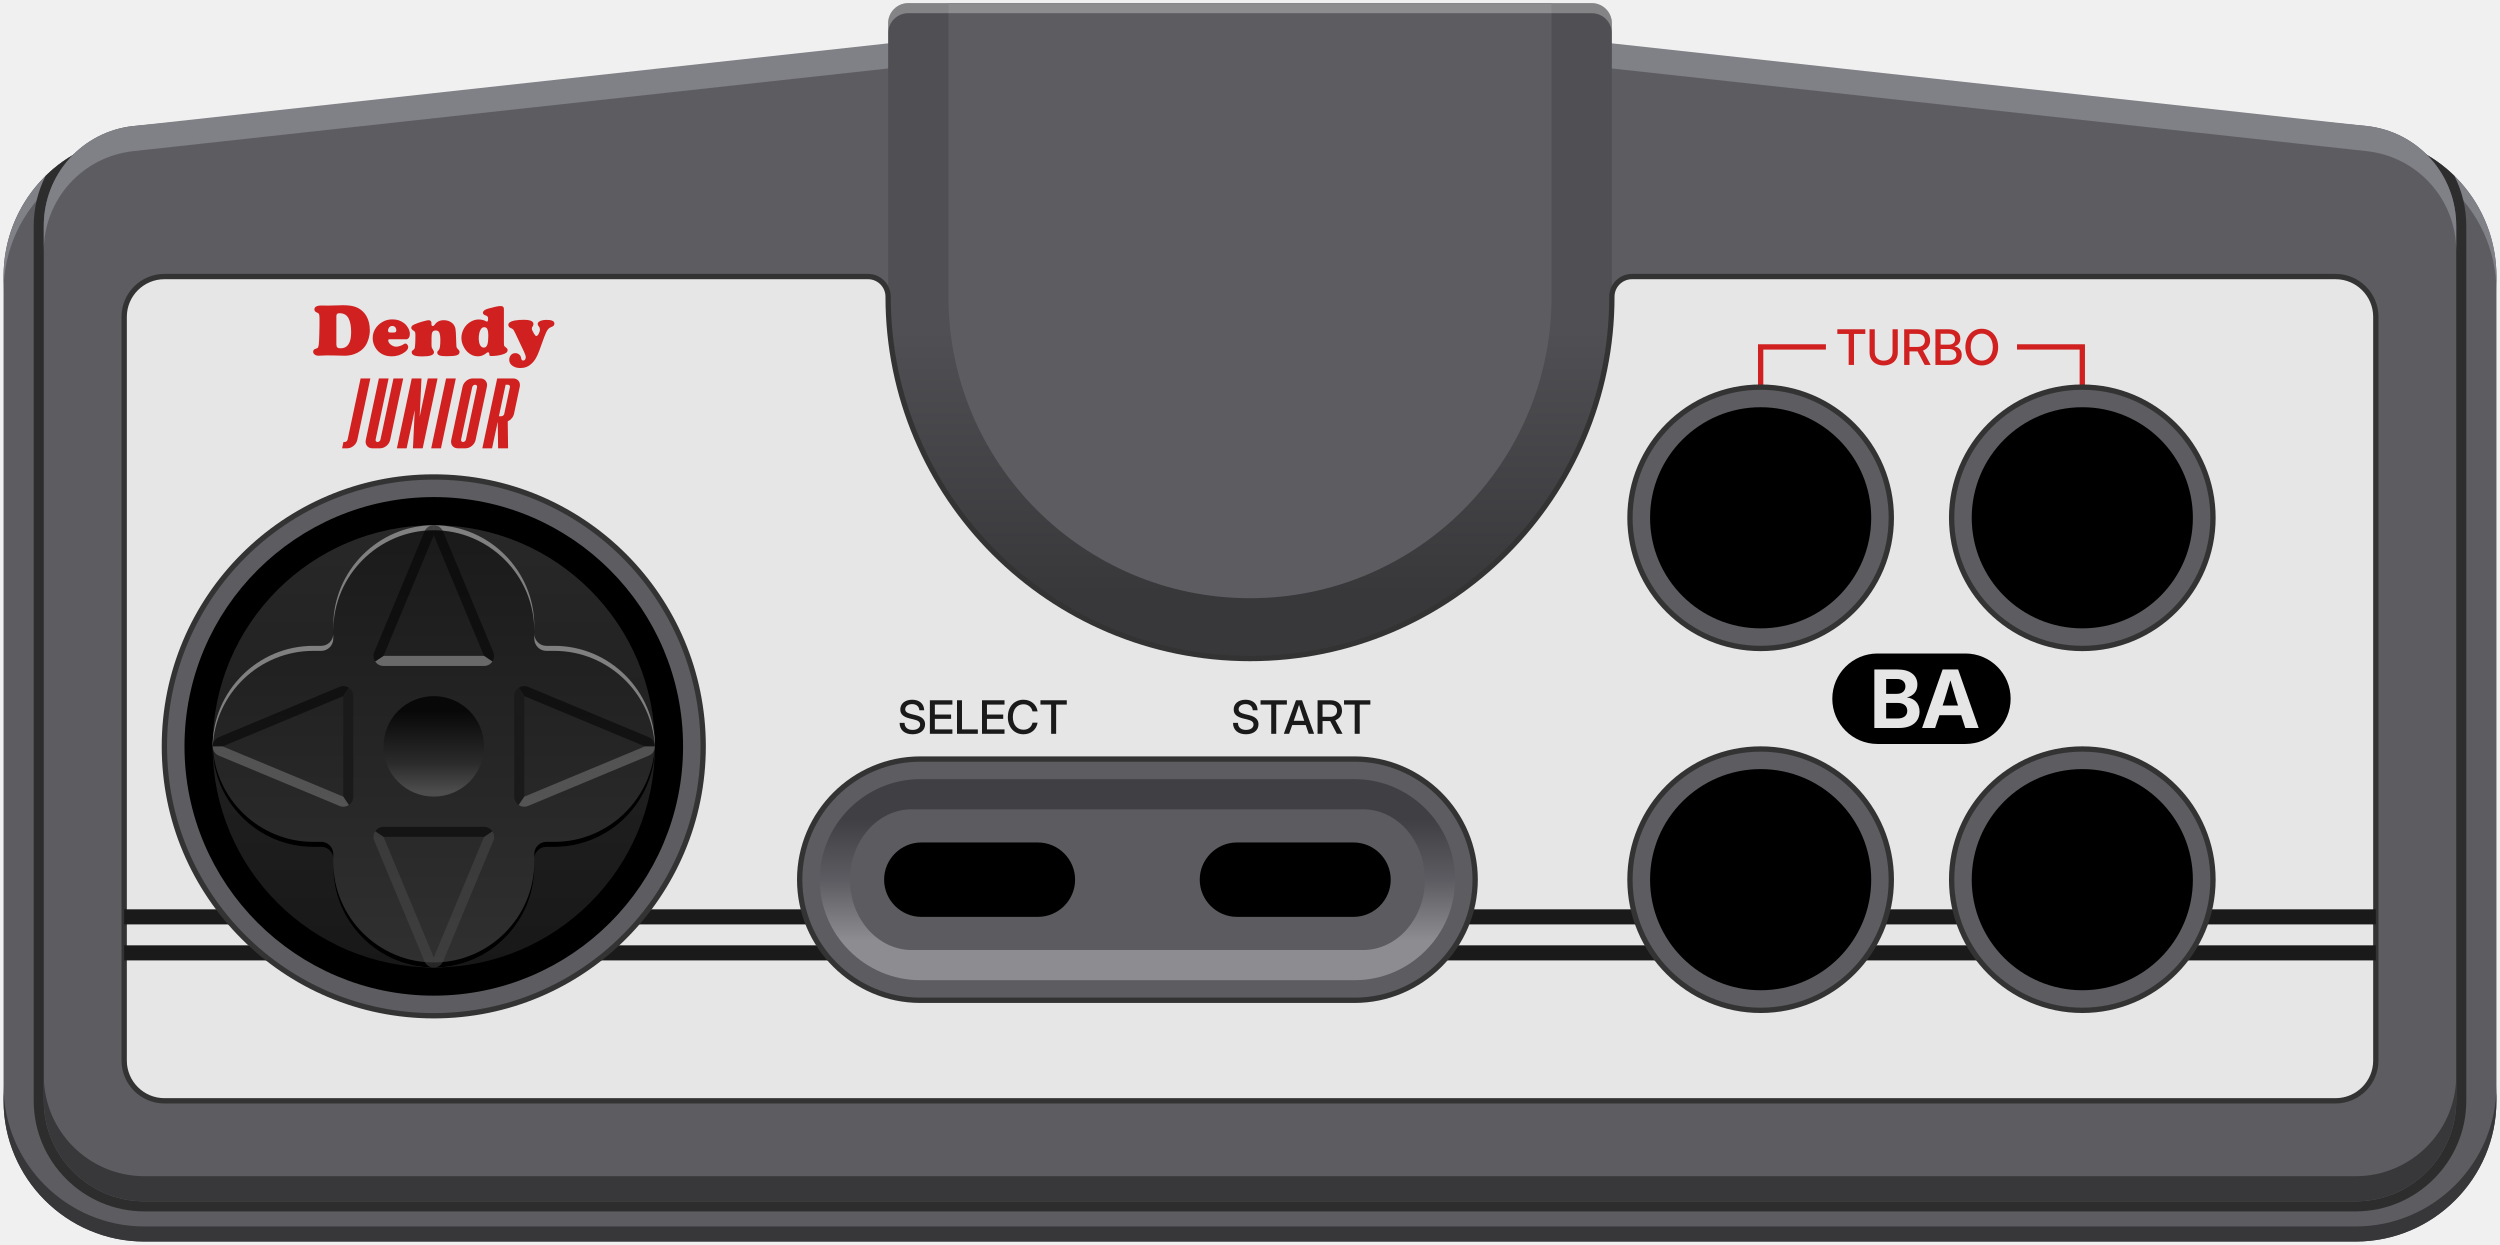
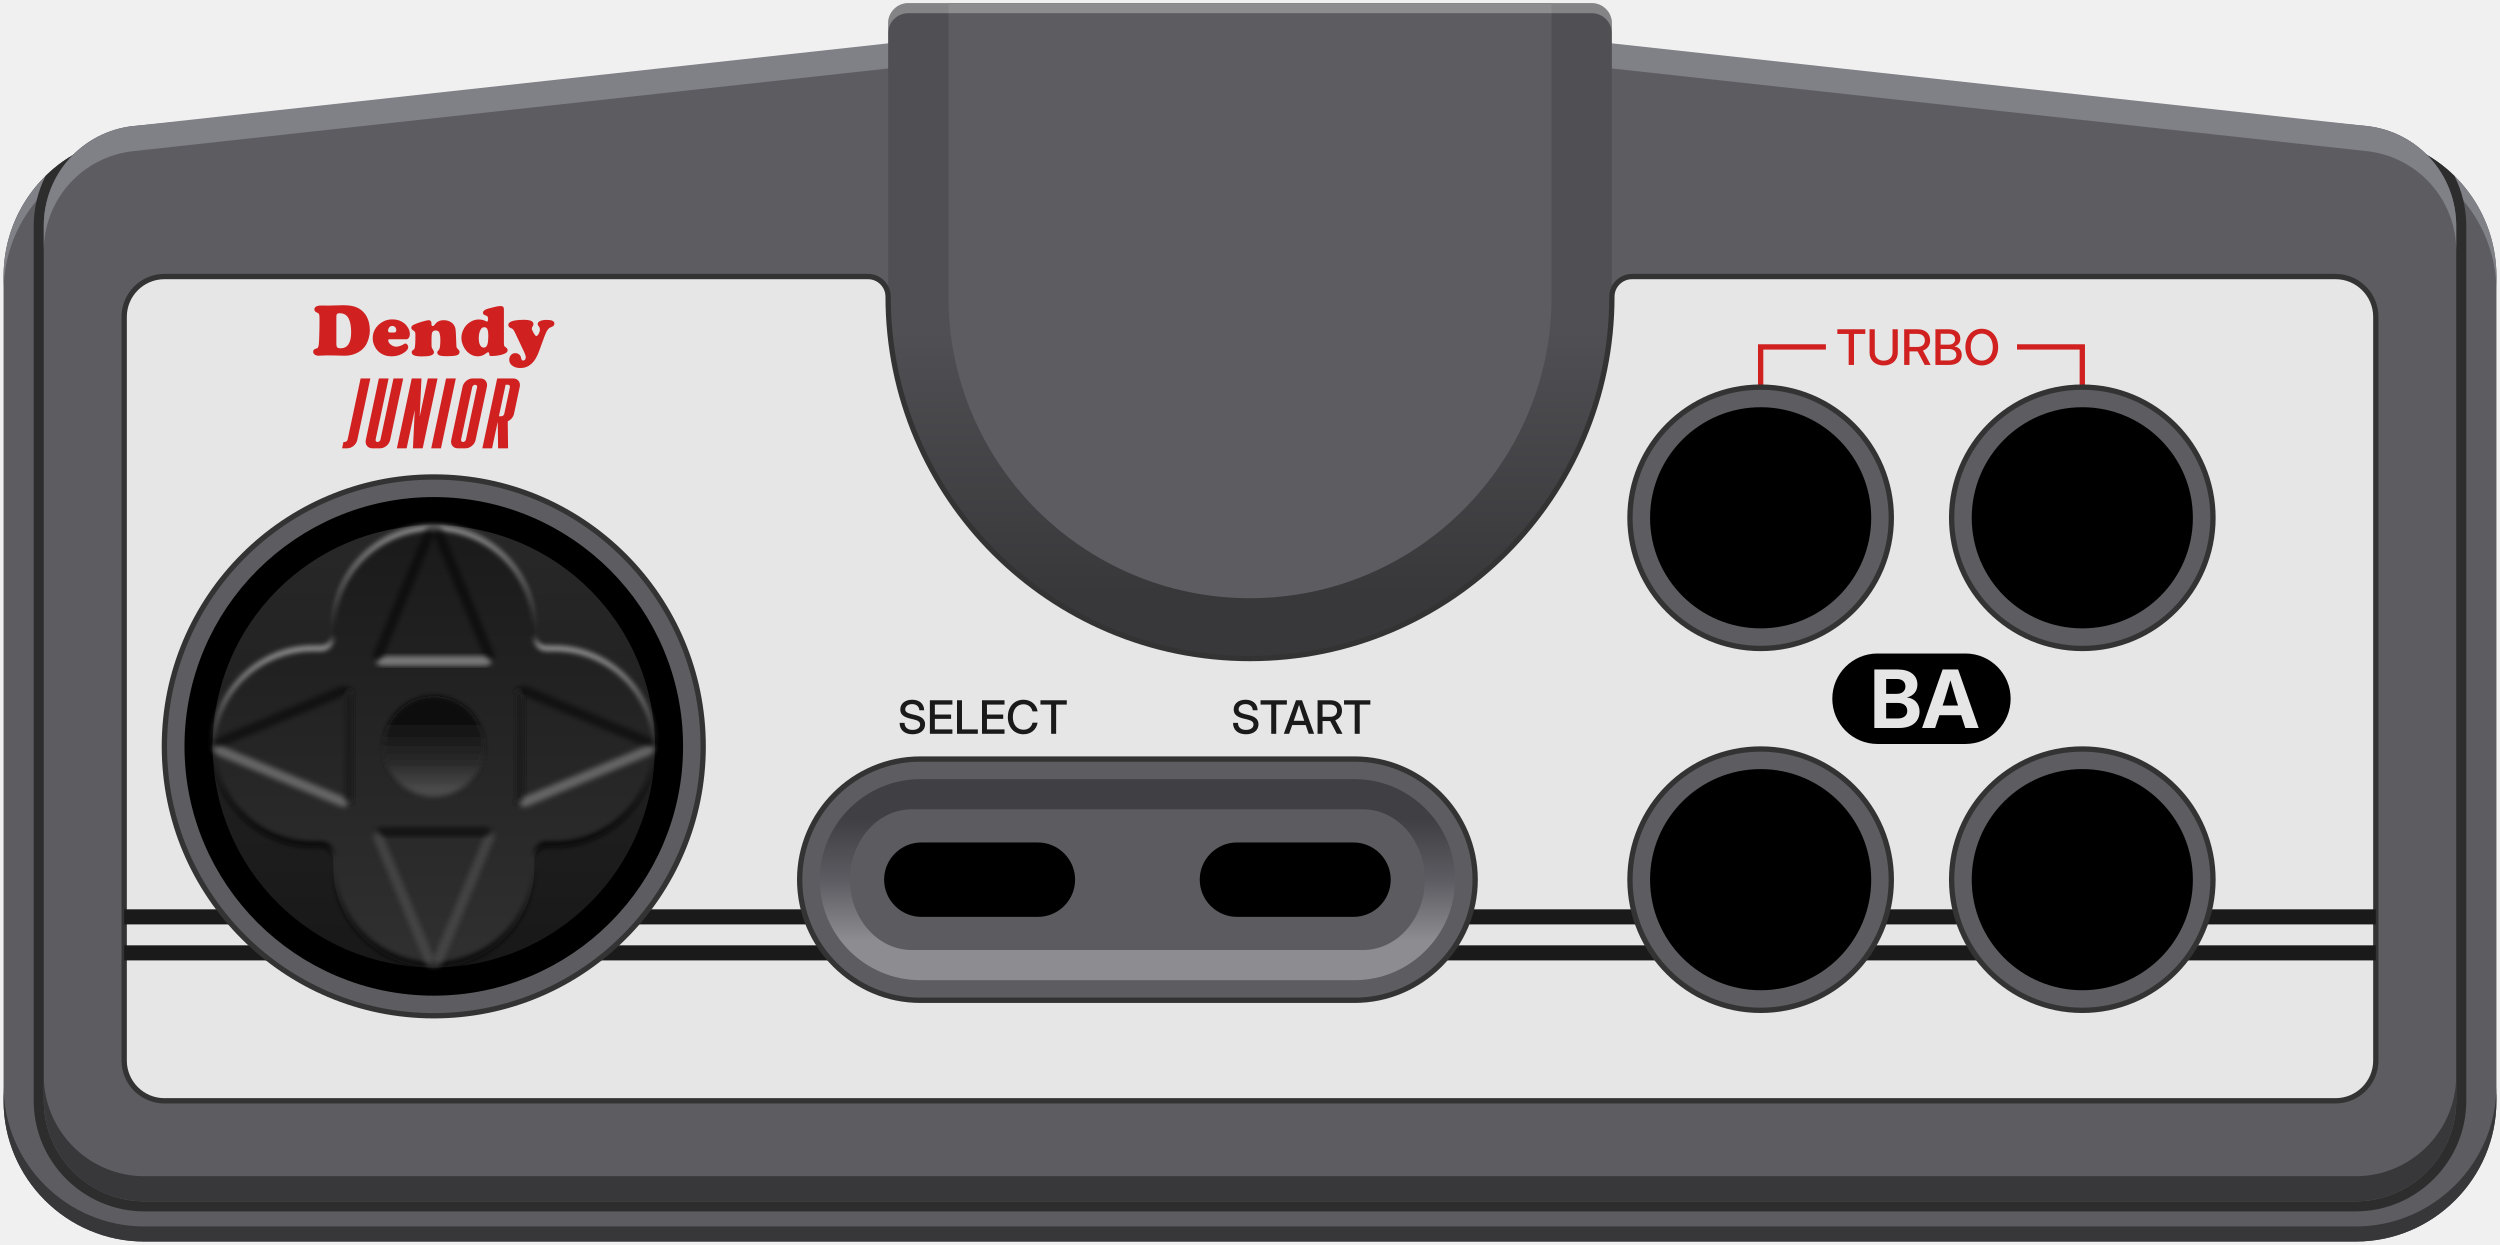
<svg xmlns="http://www.w3.org/2000/svg" xml:space="preserve" viewBox="0 0 470 234" width="470px" height="234px" version="1.1" style="shape-rendering:geometricPrecision; fill-rule:evenodd; clip-rule:evenodd">
  <defs>
    <style type="text/css">
    .str1 {stroke:#1A1A1A;stroke-width:2.835}
    .str3 {stroke:#D02020}
    .str0 {stroke:#333333;stroke-linejoin:round}
    .str2 {stroke:#333333;stroke-linejoin:round}
    .fil8 {fill:none}
    .fil11 {fill:black}
    .fil13 {fill:black}
    .fil15 {fill:#1A1A1A}
    .fil12 {fill:#5C5C61}
-     .fil18 {fill:gray}
+     .fil18 {fill:#A0A0A0}
    .fil14 {fill:#D02020}
    .fil7 {fill:#E6E6E6}
    .fil4 {fill:#38383B}
    .fil1 {fill:#37373A}
    .fil10 {fill:#5B5B60}
    .fil0 {fill:#5C5C61}
    .fil2 {fill:#808087}
    .fil3 {fill:#2D2D2D}
    .fil6 {fill:white;fill-opacity:0.3}
    .fil22 {fill:black;fill-opacity:0.5}
    .fil19 {fill:black;fill-opacity:0.5}
-     .fil21 {fill:#4D4D4D;fill-opacity:0.5}
-     .fil23 {fill:gray;fill-opacity:0.5}
-     .fil20 {fill:#B3B3B3;fill-opacity:0.5}
+     .fil21 {fill:#4D4D4D;fill-opacity:0.7}
+     .fil23 {fill:gray;fill-opacity:0.7}
+     .fil20 {fill:#B3B3B3;fill-opacity:0.6}
    .fil17 {fill:url(#id0)}
    .fil5 {fill:url(#id1)}
    .fil24 {fill:url(#id2)}
    .fil16 {fill:url(#id3)}
    .fil9 {fill:url(#id4);fill-opacity:0.3}
  </style>
    <linearGradient id="id0" gradientUnits="userSpaceOnUse" x1="81.551" y1="181.891" x2="81.551" y2="98.741">
      <stop offset="0" style="stop-opacity:1; stop-color:#303030" />
      <stop offset="1" style="stop-opacity:1; stop-color:#1A1A1A" />
    </linearGradient>
    <linearGradient id="id1" gradientUnits="userSpaceOnUse" x1="235" y1="123.804" x2="235" y2="0.59">
      <stop offset="0" style="stop-opacity:1; stop-color:#38383B" />
      <stop offset="0.1" style="stop-opacity:1; stop-color:#38383B" />
      <stop offset="0.5" style="stop-opacity:1; stop-color:#505054" />
      <stop offset="1" style="stop-opacity:1; stop-color:#505054" />
    </linearGradient>
    <linearGradient id="id2" gradientUnits="userSpaceOnUse" x1="81.55" y1="148.82" x2="81.55" y2="133.701">
      <stop offset="0" style="stop-opacity:1; stop-color:#4D4D4D" />
      <stop offset="0.35" style="stop-opacity:1; stop-color:#2B2B2B" />
      <stop offset="1" style="stop-opacity:1; stop-color:#080808" />
    </linearGradient>
    <linearGradient id="id3" gradientUnits="userSpaceOnUse" x1="81.551" y1="181.891" x2="81.551" y2="98.741">
      <stop offset="0" style="stop-opacity:1; stop-color:#181818" />
      <stop offset="1" style="stop-opacity:1; stop-color:#282828" />
    </linearGradient>
    <linearGradient id="id4" gradientUnits="userSpaceOnUse" x1="240.471" y1="184.275" x2="240.471" y2="146.48">
      <stop offset="0" style="stop-opacity:1; stop-color:white" />
      <stop offset="0.2" style="stop-opacity:1; stop-color:white" />
      <stop offset="0.5" style="stop-opacity:1; stop-color:#5C5C61" />
      <stop offset="0.8" style="stop-opacity:1; stop-color:black" />
      <stop offset="1" style="stop-opacity:1; stop-color:black" />
    </linearGradient>
+     <filter id="Dpad-Blur" x="-20%" y="-20%" width="140%" height="140%">
+       <feGaussianBlur stdDeviation="0.5" />
+     </filter>
  </defs>
  <g>
    <g id="border">
      <path class="fil0" d="M445.755 25.672l-421.51 0c-13.479,1.476 -23.576,12.74 -23.576,26.299l0 154.982c0,14.571 11.885,26.457 26.457,26.457l415.748 0c14.572,0 26.457,-11.885 26.457,-26.457l0 -154.982c0,-13.56 -10.098,-24.823 -23.576,-26.299z" />
      <path class="fil1" d="M0.669 204.118l0 2.835c0,14.572 11.885,26.457 26.457,26.457l415.748 0c14.572,0 26.457,-11.885 26.457,-26.457l0 -2.835c0,14.572 -11.885,26.457 -26.457,26.457l-415.748 0c-14.572,0 -26.457,-11.885 -26.457,-26.457z" />
      <path class="fil2" d="M460.116 34.7c5.68,4.863 9.215,12.082 9.215,20.106l0 -2.835c0,-9.694 -5.162,-18.214 -13.03,-22.823 1.587,1.597 2.883,3.475 3.815,5.552zm-446.417 -5.552c-7.868,4.609 -13.03,13.129 -13.03,22.823l0 2.835c0,-8.024 3.535,-15.243 9.215,-20.106 0.932,-2.076 2.229,-3.955 3.815,-5.552z" />
      <path class="fil3" d="M461.425 33.066c1.434,2.83 2.237,6.03 2.237,9.41l0 164.477c0,11.451 -9.336,20.787 -20.788,20.787l-415.748 0c-11.452,0 -20.788,-9.336 -20.788,-20.787l0 -164.477c0,-3.38 0.803,-6.58 2.237,-9.41 4.101,-4.022 9.535,-6.722 15.67,-7.394l0.832 -0.091 0.069 0c-8.617,1.004 -15.028,8.209 -15.028,16.895l0 164.477c0,9.365 7.642,17.008 17.008,17.008l415.748 0c9.366,0 17.008,-7.643 17.008,-17.008l0 -164.477c0,-8.686 -6.411,-15.891 -15.028,-16.895l0.069 0 0.832 0.091c6.135,0.672 11.569,3.373 15.67,7.394z" />
    </g>
    <path class="fil0" d="M25.068 23.691l141.9 -13.179 136.064 0 141.9 13.179c9.628,1.054 16.84,9.1 16.84,18.785l0 164.477c0,10.408 -8.489,18.898 -18.898,18.898l-415.748 0c-10.409,0 -18.898,-8.49 -18.898,-18.898l0 -164.477c0,-9.685 7.212,-17.731 16.84,-18.785z" />
    <path class="fil4" d="M461.772 206.953c0,10.408 -8.489,18.898 -18.898,18.898l-415.748 0c-10.409,0 -18.898,-8.49 -18.898,-18.898 0,-1.575 0,-3.15 0,-4.725 0,10.409 8.489,18.898 18.898,18.898l415.748 0c10.409,0 18.898,-8.489 18.898,-18.898 0,1.575 0,3.15 0,4.725z" />
    <path class="fil2" d="M25.068 23.691l141.9 -15.542 136.064 0 141.9 15.542c9.628,1.054 16.84,9.1 16.84,18.785 0,1.575 0,3.15 0,4.725 0,-9.686 -7.212,-17.731 -16.84,-18.786l-141.9 -15.541 -136.064 0 -141.9 15.541c-9.628,1.055 -16.84,9.1 -16.84,18.786 0,-1.575 0,-3.15 0,-4.725 0,-9.685 7.212,-17.731 16.84,-18.785z" />
    <path class="fil5" d="M303.032 4.37l0 51.402c0,37.572 -30.46,68.032 -68.032,68.032 -37.572,0 -68.032,-30.46 -68.032,-68.032l0 -51.402c0,-2.082 1.698,-3.78 3.78,-3.78 43.871,0 84.632,0 128.504,0 2.082,0 3.78,1.698 3.78,3.78z" />
    <path class="fil0" d="M291.693 0.59l0 55.182c0,31.31 -25.383,56.693 -56.693,56.693 -31.31,0 -56.693,-25.383 -56.693,-56.693l0 -55.182c37.961,0 75.425,0 113.386,0z" />
    <path class="fil6" d="M303.032 4.37l0 1.89c0,-2.082 -1.698,-3.78 -3.78,-3.78 -43.872,0 -84.633,0 -128.504,0 -2.082,0 -3.78,1.698 -3.78,3.78l0 -1.89c0,-2.082 1.698,-3.78 3.78,-3.78 43.871,0 84.632,0 128.504,0 2.082,0 3.78,1.698 3.78,3.78z" />
    <path class="fil7 str0" d="M30.905 51.992l132.284 0c2.082,0 3.779,1.698 3.779,3.78l0 0c0,37.572 30.46,68.032 68.032,68.032 37.572,0 68.032,-30.46 68.032,-68.032l0 0c0,-2.082 1.697,-3.78 3.779,-3.78l132.284 0c4.163,0 7.559,3.396 7.559,7.559l0 139.843c0,4.163 -3.396,7.559 -7.559,7.559l-408.19 0c-4.163,0 -7.559,-3.396 -7.559,-7.559l0 -139.843c0,-4.163 3.396,-7.559 7.559,-7.559z" />
    <path class="fil8 str1" d="M23.346 172.37l423.308 0m0 6.77l-423.308 0" />
    <circle class="fil0 str2" cx="81.551" cy="140.316" r="50.646" />
    <path class="fil0 str2" d="M173.015 142.701l81.639 0c12.472,0 22.677,10.205 22.677,22.677l0 0c0,12.472 -10.205,22.677 -22.677,22.677l-81.639 0c-12.472,0 -22.677,-10.205 -22.677,-22.677l0 0c0,-12.472 10.205,-22.677 22.677,-22.677z" />
    <path class="fil9" d="M273.551 165.378c0,10.394 -8.504,18.898 -18.897,18.898l-81.639 0c-10.393,0 -18.897,-8.504 -18.897,-18.898 0,-10.394 8.504,-18.898 18.897,-18.898l81.639 0c10.393,0 18.897,8.504 18.897,18.898z" />
    <rect class="fil10" x="159.787" y="152.149" width="108.095" height="26.457" rx="11.639" ry="13.229" />
    <path class="fil11" d="M173.204 158.385l21.922 0c3.843,0 6.992,3.148 6.992,6.992 0,3.854 -3.144,6.993 -6.992,6.993l-21.922 0c-3.843,0 -6.991,-3.148 -6.991,-6.992 0,-3.846 3.147,-6.993 6.991,-6.993zm59.339 0l21.922 0c3.843,0 6.991,3.148 6.991,6.992 0,3.846 -3.147,6.993 -6.991,6.993l-21.922 0c-3.843,0 -6.992,-3.148 -6.992,-6.992 0,-3.846 3.147,-6.993 6.992,-6.993z" />
    <circle class="fil12 str2" cx="391.473" cy="165.378" r="24.567" />
    <circle class="fil13" cx="391.473" cy="165.378" r="20.788" />
    <circle class="fil12 str2" cx="331" cy="165.378" r="24.567" />
    <circle class="fil13" cx="331" cy="165.378" r="20.788" />
    <path class="fil8 str3" d="M379.201 65.221l12.272 0 -0.001 7.559m-60.471 0l0 -7.559 12.271 0" />
    <path class="fil14" d="M345.418 62.781l2.132 0 0 5.824 1.003 0 0 -5.824 2.124 0 0 -0.874 -5.259 0 0 0.874zm8.711 5.925c1.612,0 2.655,-1 2.655,-2.397l0 -4.402 -0.984 0 0 4.321c0,0.917 -0.635,1.576 -1.671,1.576 -1.034,0 -1.669,-0.659 -1.669,-1.576l0 -4.321 -0.984 0 0 4.402c0,1.397 1.038,2.397 2.653,2.397zm3.857 -0.101l0.994 0 0 -2.54 1.483 0c0.013,0 0.032,0 0.044,0l1.336 2.54 1.122 0 -1.446 -2.705c0.836,-0.301 1.343,-0.972 1.343,-1.908 0,-1.28 -0.898,-2.084 -2.332,-2.084l-2.544 0 0 6.697zm0.994 -3.386l0 -2.449 1.506 0c0.862,0 1.392,0.468 1.392,1.222 0,0.756 -0.526,1.227 -1.388,1.227l-1.51 0zm4.877 3.386l2.575 0c1.583,0 2.375,-0.742 2.375,-1.882 0,-0.955 -0.609,-1.48 -1.384,-1.587l0 -0.009c0.697,-0.215 1.118,-0.687 1.118,-1.459 0,-1.077 -0.805,-1.761 -2.184,-1.761l-2.5 0 0 6.698zm0.985 -0.838l0 -2.152 1.564 0c0.886,0 1.389,0.423 1.389,1.104 0,0.683 -0.517,1.048 -1.424,1.048l-1.529 0zm0 -2.971l0 -2.052 1.501 0c0.759,0 1.213,0.397 1.213,1.027 0,0.632 -0.454,1.025 -1.213,1.025l-1.501 0zm7.728 3.91c1.785,0 3.084,-1.4 3.084,-3.446 0,-2.054 -1.299,-3.454 -3.084,-3.454 -1.786,0 -3.08,1.4 -3.08,3.454 0,2.041 1.294,3.446 3.08,3.446zm0 -0.911c-1.156,0 -2.078,-0.906 -2.078,-2.535 0,-1.637 0.922,-2.544 2.078,-2.544 1.155,0 2.081,0.907 2.081,2.544 0,1.629 -0.926,2.535 -2.081,2.535z" />
    <circle class="fil12 str2" cx="391.473" cy="97.346" r="24.567" />
    <circle class="fil13" cx="391.473" cy="97.346" r="20.788" />
    <circle class="fil12 str2" cx="331" cy="97.346" r="24.567" />
    <circle class="fil13" cx="331" cy="97.346" r="20.788" />
    <path class="fil13" d="M352.977 122.858c8.183,0 8.336,0 16.519,0 4.697,0 8.504,3.808 8.504,8.504 0,4.697 -3.807,8.505 -8.504,8.505 -8.183,0 -8.336,0 -16.519,0 -4.696,0 -8.504,-3.808 -8.504,-8.505 0,-4.696 3.808,-8.504 8.504,-8.504z" />
    <path class="fil7" d="M352.375 136.86l4.657 0c2.499,0 3.846,-1.259 3.846,-3.097 0,-1.565 -1.03,-2.506 -2.369,-2.63l0 -0.015c1.203,-0.302 1.961,-1.15 1.961,-2.426 0,-1.694 -1.324,-2.827 -3.69,-2.827l-4.405 0 0 10.995zm2.22 -1.783l0 -2.929 2.155 0c1.145,0 1.817,0.573 1.817,1.49 0,0.916 -0.687,1.439 -1.852,1.439l-2.12 0zm0 -4.636l0 -2.794 2.016 0c0.997,0 1.609,0.542 1.609,1.4 0,0.853 -0.612,1.394 -1.609,1.394l-2.016 0zm6.759 6.419l2.448 0 0.796 -2.402 4.105 0 0.767 2.402 2.515 0 -3.856 -10.995 -2.92 0 -3.855 10.995zm3.855 -4.214l0.375 -1.135c0.355,-1.123 0.695,-2.243 1.093,-3.609 0.39,1.366 0.729,2.486 1.069,3.609l0.368 1.135 -2.905 0z" />
    <path class="fil15" d="M171.563 138.043c1.43,0 2.353,-0.744 2.353,-1.875 0,-0.9 -0.582,-1.444 -1.845,-1.742l-0.681 -0.161c-0.869,-0.208 -1.207,-0.469 -1.207,-0.925 0,-0.569 0.537,-0.97 1.299,-0.97 0.796,0 1.312,0.443 1.36,1.165l0.905 0c-0.037,-1.229 -0.893,-1.985 -2.252,-1.985 -1.354,0 -2.239,0.732 -2.239,1.838 0,0.869 0.553,1.395 1.823,1.696l0.692 0.164c0.876,0.207 1.21,0.485 1.21,0.97 0,0.612 -0.563,1.005 -1.418,1.005 -0.944,0 -1.498,-0.489 -1.503,-1.321l-0.931 0c0,1.329 0.924,2.141 2.434,2.141zm3.254 -0.094l4.233 0 0 -0.823 -3.298 0 0 -1.985 3.053 0 0 -0.811 -3.053 0 0 -1.863 3.298 0 0 -0.823 -4.233 0 0 6.305zm5.099 0l3.917 0 0 -0.823 -2.981 0 0 -5.482 -0.936 0 0 6.305zm4.699 0l4.234 0 0 -0.823 -3.299 0 0 -1.985 3.054 0 0 -0.811 -3.054 0 0 -1.863 3.299 0 0 -0.823 -4.234 0 0 6.305zm7.796 0.095c1.376,0 2.442,-0.848 2.657,-2.186l-0.952 0c-0.199,0.853 -0.841,1.329 -1.696,1.329 -1.243,0 -2.003,-0.963 -2.003,-2.386 0,-1.432 0.76,-2.395 2.003,-2.395 0.859,0 1.506,0.48 1.692,1.338l0.956 0c-0.22,-1.342 -1.281,-2.195 -2.657,-2.195 -1.742,0 -2.938,1.313 -2.938,3.252 0,1.925 1.201,3.243 2.938,3.243zm3.192 -5.577l2.008 0 0 5.482 0.944 0 0 -5.482 1.999 0 0 -0.823 -4.951 0 0 0.823z" />
    <path class="fil15" d="M234.243 138.043c1.43,0 2.353,-0.744 2.353,-1.875 0,-0.9 -0.582,-1.444 -1.845,-1.742l-0.682 -0.161c-0.868,-0.208 -1.206,-0.469 -1.206,-0.925 0,-0.569 0.537,-0.97 1.299,-0.97 0.795,0 1.312,0.443 1.36,1.165l0.905 0c-0.038,-1.229 -0.894,-1.985 -2.252,-1.985 -1.354,0 -2.239,0.732 -2.239,1.838 0,0.869 0.553,1.395 1.823,1.696l0.691 0.164c0.877,0.207 1.21,0.485 1.21,0.97 0,0.612 -0.562,1.005 -1.417,1.005 -0.944,0 -1.499,-0.489 -1.503,-1.321l-0.931 0c0,1.329 0.924,2.141 2.434,2.141zm2.738 -5.576l2.008 0 0 5.482 0.944 0 0 -5.482 1.999 0 0 -0.823 -4.951 0 0 0.823zm4.381 5.482l0.998 0 0.576 -1.637 2.539 0 0.558 1.637 1.019 0 -2.27 -6.305 -1.133 0 -2.287 6.305zm1.857 -2.434l0.392 -1.117c0.173,-0.521 0.355,-1.077 0.609,-1.894 0.25,0.817 0.428,1.373 0.601,1.894l0.379 1.117 -1.981 0zm4.486 2.434l0.935 0 0 -2.39 1.396 0c0.013,0 0.03,0 0.042,0l1.257 2.39 1.057 0 -1.361 -2.546c0.786,-0.283 1.264,-0.916 1.264,-1.796 0,-1.205 -0.846,-1.962 -2.195,-1.962l-2.395 0 0 6.304zm0.935 -3.187l0 -2.305 1.418 0c0.811,0 1.31,0.44 1.31,1.15 0,0.712 -0.495,1.155 -1.306,1.155l-1.422 0zm4.035 -2.295l2.008 0 0 5.482 0.944 0 0 -5.482 1.999 0 0 -0.823 -4.951 0 0 0.823z" />
    <path class="fil14" d="M61.807 66.817l-0.482 0c-0.29,0 -0.598,0.019 -0.965,0.038 -0.212,0.02 -0.367,0.02 -0.463,0.02 -0.309,0 -0.541,-0.077 -0.733,-0.213 -0.193,-0.135 -0.29,-0.328 -0.29,-0.54 0,-0.154 0.038,-0.289 0.135,-0.366 0.077,-0.097 0.212,-0.155 0.405,-0.213 0.174,-0.038 0.309,-0.116 0.367,-0.212 0.058,-0.097 0.116,-0.309 0.154,-0.599 0.039,-0.347 0.078,-1.003 0.097,-1.987 0.038,-0.984 0.038,-1.95 0.038,-2.934 0,-0.386 -0.038,-0.637 -0.096,-0.753 -0.058,-0.135 -0.193,-0.231 -0.405,-0.308 -0.309,-0.116 -0.464,-0.329 -0.464,-0.598 0,-0.213 0.116,-0.387 0.329,-0.522 0.212,-0.116 0.521,-0.193 0.907,-0.193 0.135,0 0.27,0 0.443,0 0.387,0.019 0.657,0.019 0.83,0.019 0.657,0 1.371,-0.019 2.2,-0.057 0.174,0 0.387,-0.02 0.638,-0.02 1.042,0 1.852,0.116 2.451,0.348 0.887,0.347 1.563,0.945 2.026,1.775 0.405,0.734 0.598,1.602 0.598,2.625 0,0.502 -0.077,1.023 -0.231,1.544 -0.154,0.521 -0.347,0.965 -0.598,1.332 -0.522,0.753 -1.255,1.293 -2.182,1.601 -0.54,0.174 -1.119,0.271 -1.736,0.271l-0.83 -0.02 -0.714 -0.019c-0.521,-0.019 -1.004,-0.019 -1.429,-0.019zm1.429 -7.354l0 5.25c0,0.29 0.058,0.483 0.173,0.598 0.116,0.116 0.328,0.174 0.618,0.174 1.312,0 1.988,-1.004 1.988,-3.011 0,-1.1 -0.155,-1.968 -0.464,-2.586 -0.347,-0.675 -0.907,-1.003 -1.717,-1.003 -0.212,0 -0.367,0.038 -0.463,0.135 -0.097,0.096 -0.135,0.231 -0.135,0.443zm13.143 4.324l-3.185 0c-0.135,0 -0.212,0.058 -0.212,0.174 0,0.289 0.155,0.578 0.483,0.829 0.328,0.251 0.656,0.386 1.022,0.386 0.213,0 0.464,-0.038 0.714,-0.135 0.271,-0.077 0.483,-0.193 0.657,-0.309 0.154,-0.115 0.27,-0.154 0.366,-0.154 0.116,0 0.232,0.077 0.348,0.212 0.116,0.155 0.174,0.29 0.174,0.444 0,0.328 -0.213,0.637 -0.618,0.946 -0.714,0.54 -1.544,0.811 -2.489,0.811 -0.946,0 -1.738,-0.271 -2.394,-0.83 -0.308,-0.271 -0.579,-0.599 -0.772,-0.985 -0.27,-0.501 -0.405,-1.042 -0.405,-1.621 0,-0.752 0.231,-1.447 0.695,-2.046 0.405,-0.521 0.907,-0.907 1.524,-1.177 0.464,-0.193 0.966,-0.289 1.506,-0.289 0.868,0 1.582,0.25 2.2,0.733 0.309,0.251 0.54,0.54 0.733,0.868 0.213,0.386 0.328,0.753 0.328,1.12 0,0.29 -0.057,0.54 -0.173,0.714 -0.155,0.212 -0.309,0.309 -0.502,0.309zm-3.011 -1.274l0.695 0c0.289,0 0.444,-0.135 0.444,-0.405 0,-0.251 -0.077,-0.444 -0.212,-0.599 -0.136,-0.154 -0.329,-0.231 -0.541,-0.231 -0.251,0 -0.444,0.096 -0.598,0.289 -0.135,0.193 -0.212,0.367 -0.212,0.56 0,0.135 0.038,0.232 0.096,0.29 0.039,0.057 0.154,0.096 0.328,0.096zm12.333 0.058l0.096 2.393c0,0.174 0.039,0.309 0.077,0.405 0.039,0.077 0.194,0.251 0.425,0.502 0.077,0.077 0.097,0.174 0.097,0.309 0,0.29 -0.174,0.502 -0.541,0.618 -0.367,0.115 -1.003,0.173 -1.911,0.173 -0.617,0 -1.061,-0.058 -1.331,-0.154 -0.271,-0.116 -0.406,-0.29 -0.406,-0.541 0,-0.096 0.02,-0.154 0.039,-0.192 0.019,-0.039 0.116,-0.155 0.27,-0.309 0.174,-0.193 0.271,-0.83 0.271,-1.892 0,-0.617 -0.078,-1.081 -0.213,-1.39 -0.116,-0.231 -0.328,-0.366 -0.656,-0.366 -0.309,0 -0.502,0.097 -0.618,0.289 -0.116,0.193 -0.173,0.541 -0.173,1.062l0 1.351c0,0.27 0.019,0.444 0.058,0.54 0.038,0.097 0.154,0.29 0.328,0.579 0.058,0.077 0.077,0.174 0.077,0.271 0,0.27 -0.193,0.463 -0.56,0.598 -0.366,0.135 -0.945,0.193 -1.737,0.193 -1.254,0 -1.891,-0.251 -1.891,-0.772 0,-0.116 0.019,-0.193 0.058,-0.251 0.038,-0.058 0.135,-0.135 0.269,-0.231 0.117,-0.078 0.194,-0.194 0.232,-0.29 0.039,-0.116 0.058,-0.386 0.097,-0.811 0.038,-0.521 0.038,-1.061 0.038,-1.621 0,-0.309 -0.019,-0.521 -0.077,-0.618 -0.038,-0.096 -0.193,-0.212 -0.405,-0.347 -0.193,-0.116 -0.289,-0.27 -0.289,-0.444 0,-0.174 0.077,-0.328 0.231,-0.444 0.155,-0.115 0.483,-0.27 0.984,-0.444 0.444,-0.154 0.849,-0.289 1.255,-0.386 0.405,-0.115 0.675,-0.154 0.83,-0.154 0.135,0 0.251,0.058 0.347,0.154 0.097,0.097 0.135,0.213 0.135,0.348 0,0.019 0,0.077 0,0.173 0,0.039 0,0.077 0,0.097 0,0.212 0.097,0.328 0.27,0.328 0.117,0 0.232,-0.077 0.348,-0.251 0.386,-0.559 0.945,-0.849 1.698,-0.849 0.579,0 1.062,0.154 1.467,0.444 0.289,0.212 0.482,0.463 0.598,0.753 0.116,0.193 0.193,0.617 0.213,1.177zm9.032 -4.478l0 6.195c0,0.348 0.019,0.579 0.038,0.676 0.039,0.096 0.116,0.193 0.251,0.29 0.155,0.115 0.271,0.212 0.328,0.289 0.059,0.077 0.078,0.193 0.078,0.309 0,0.367 -0.367,0.637 -1.1,0.83 -0.656,0.173 -1.313,0.25 -1.969,0.25 -0.154,0 -0.231,-0.019 -0.29,-0.057 -0.038,-0.039 -0.077,-0.155 -0.077,-0.309 -0.019,-0.232 -0.096,-0.347 -0.251,-0.347 -0.077,0 -0.193,0.077 -0.366,0.212 -0.464,0.366 -0.985,0.559 -1.544,0.559 -0.695,0 -1.332,-0.251 -1.891,-0.771 -0.329,-0.309 -0.599,-0.676 -0.792,-1.081 -0.27,-0.522 -0.405,-1.062 -0.405,-1.602 0,-0.637 0.173,-1.255 0.521,-1.853 0.328,-0.54 0.772,-0.965 1.332,-1.255 0.463,-0.25 0.926,-0.366 1.389,-0.366 0.521,0 1.004,0.116 1.409,0.347 0.077,0.039 0.116,0.058 0.155,0.058 0.154,0 0.212,-0.193 0.212,-0.579 0,-0.174 -0.039,-0.289 -0.116,-0.386 -0.078,-0.096 -0.212,-0.154 -0.425,-0.232 -0.289,-0.096 -0.424,-0.25 -0.424,-0.482 0,-0.328 0.328,-0.579 0.984,-0.772 1.158,-0.328 1.93,-0.483 2.335,-0.483 0.425,0.001 0.618,0.194 0.618,0.56zm-3.686 3.416c-0.29,0 -0.521,0.155 -0.695,0.464 -0.232,0.424 -0.347,0.965 -0.347,1.64 0,0.618 0.115,1.081 0.328,1.39 0.154,0.231 0.366,0.347 0.637,0.347 0.289,0 0.501,-0.173 0.636,-0.521 0.135,-0.348 0.194,-0.888 0.194,-1.66 0,-0.694 -0.078,-1.158 -0.232,-1.389 -0.116,-0.174 -0.29,-0.251 -0.521,-0.271zm11.251 1.892l-0.887 2.451c-0.213,0.618 -0.444,1.1 -0.676,1.505 -0.231,0.405 -0.483,0.714 -0.772,0.985 -0.579,0.559 -1.293,0.849 -2.123,0.849 -0.675,0 -1.215,-0.174 -1.621,-0.521 -0.328,-0.271 -0.482,-0.618 -0.482,-1.042 0,-0.348 0.115,-0.637 0.328,-0.888 0.212,-0.251 0.502,-0.348 0.829,-0.348 0.328,0 0.58,0.116 0.792,0.328 0.097,0.097 0.154,0.193 0.193,0.271 0.038,0.076 0.077,0.25 0.135,0.501 0.058,0.193 0.154,0.29 0.347,0.29 0.136,0 0.252,-0.058 0.348,-0.174 0.096,-0.116 0.135,-0.27 0.135,-0.463 0,-0.213 -0.116,-0.56 -0.347,-1.061l-1.641 -3.475c-0.174,-0.366 -0.309,-0.579 -0.386,-0.675 -0.077,-0.097 -0.27,-0.193 -0.579,-0.328 -0.096,-0.039 -0.174,-0.116 -0.232,-0.212 -0.058,-0.116 -0.096,-0.213 -0.096,-0.309 0,-0.405 0.405,-0.676 1.196,-0.83 0.541,-0.097 1.139,-0.135 1.834,-0.135 0.483,0 0.849,0.058 1.138,0.154 0.367,0.135 0.56,0.348 0.56,0.676 0,0.116 -0.058,0.25 -0.154,0.405 -0.097,0.154 -0.154,0.27 -0.154,0.386 0,0.116 0.019,0.212 0.076,0.348 0.039,0.115 0.155,0.308 0.309,0.598 0.174,0.308 0.328,0.482 0.464,0.482 0.135,0 0.289,-0.135 0.444,-0.424 0.154,-0.29 0.231,-0.541 0.231,-0.811 0,-0.212 -0.058,-0.386 -0.174,-0.502 -0.173,-0.212 -0.251,-0.386 -0.251,-0.521 0,-0.231 0.155,-0.405 0.463,-0.559 0.309,-0.136 0.715,-0.213 1.236,-0.213 0.965,0 1.447,0.232 1.447,0.695 0,0.174 -0.058,0.309 -0.154,0.405 -0.097,0.097 -0.27,0.193 -0.541,0.29 -0.212,0.077 -0.385,0.212 -0.521,0.405 -0.231,0.27 -0.443,0.772 -0.714,1.467zm-36.946 19.24l2.442 -11.493 1.833 0 -2.46 11.572c-0.184,0.863 -1.032,1.563 -1.895,1.563l-0.956 0 0.252 -1.187 0.231 0c0.252,0 0.499,-0.204 0.553,-0.455zm30.102 -3.433l0.066 5.075 -1.878 0 -0.064 -4.918 -0.022 0 -1.046 4.918 -1.831 0 2.791 -13.135 3.014 0c0.863,0 1.413,0.7 1.23,1.563l-1.082 5.091c-0.131,0.618 -0.604,1.152 -1.178,1.406zm-8.493 -6.497c0.183,-0.863 1.031,-1.563 1.894,-1.563l1.452 0c0.863,0 1.413,0.7 1.23,1.563l-2.128 10.009c-0.183,0.863 -1.031,1.563 -1.894,1.563l-1.452 0c-0.863,0 -1.413,-0.7 -1.23,-1.563l2.128 -10.009zm-13.617 10.009l2.46 -11.572 -1.832 0 -2.443 11.493c-0.054,0.251 -0.301,0.455 -0.553,0.455 -0.251,0 -0.413,-0.204 -0.359,-0.455l2.443 -11.493 -1.832 0 -2.46 11.572c-0.183,0.863 0.368,1.563 1.23,1.563l1.451 0c0.863,0 1.712,-0.7 1.895,-1.563zm15.432 -9.93l-2.094 9.851c-0.053,0.251 0.107,0.455 0.359,0.455 0.252,0 0.499,-0.204 0.553,-0.455l2.094 -9.851c0.053,-0.251 -0.107,-0.455 -0.359,-0.455 -0.252,0 -0.5,0.204 -0.553,0.455zm-3.085 -1.642l-2.791 13.135 -1.832 0 2.792 -13.135 1.831 0zm9.359 1.187c-0.419,1.973 -0.839,3.947 -1.258,5.921l0.456 0c0.251,0 0.499,-0.204 0.552,-0.455l1.065 -5.011c0.054,-0.251 -0.107,-0.455 -0.359,-0.455l-0.456 0zm-17.07 4.725l-1.534 7.223 -1.833 0 2.792 -13.135 1.832 0 -0.346 7.223 1.535 -7.223 1.832 0 -2.792 13.135 -1.832 0 0.346 -7.223z" />
    <circle class="fil13" cx="81.551" cy="140.316" r="46.866" />
    <g id="dpad">
      <circle class="fil16" cx="81.551" cy="140.316" r="41.575" />
      <path class="fil17" d="M81.551 181.891c-10.393,0 -18.898,-8.504 -18.898,-18.898l0 -1.511c0,-1.249 -1.018,-2.268 -2.267,-2.268l-1.512 0c-10.394,0 -18.898,-8.505 -18.898,-18.898 0,-10.393 8.504,-18.897 18.898,-18.897l1.512 0c1.249,0 2.267,-1.019 2.267,-2.268l0 -1.512c0,-10.394 8.505,-18.898 18.898,-18.898 10.394,0 18.898,8.505 18.898,18.898l0 1.512c0,1.249 1.018,2.268 2.267,2.268l1.512 0c10.393,0 18.898,8.503 18.898,18.897 0,10.394 -8.504,18.898 -18.898,18.898l-1.512 0c-1.249,0 -2.267,1.019 -2.267,2.268l0 1.511c0,10.393 -8.504,18.898 -18.898,18.898z" />
-       <path class="fil18" d="M39.976 140.316c0,-10.393 8.504,-18.897 18.898,-18.897l1.512 0c1.249,0 2.267,-1.019 2.267,-2.268l0 0.945c0,1.249 -1.018,2.268 -2.267,2.268l-1.512 0c-10.077,0 -18.378,7.993 -18.874,17.952l-0.024 0zm22.677 -21.732l0 -0.945c0,-10.394 8.505,-18.898 18.898,-18.898 10.394,0 18.898,8.505 18.898,18.898l0 0.945c0,-10.393 -8.504,-18.898 -18.898,-18.898 -10.393,0 -18.898,8.504 -18.898,18.898zm37.796 0.567c0,1.249 1.018,2.268 2.267,2.268l1.512 0c10.393,0 18.898,8.503 18.898,18.897l-0.024 0c-0.496,-9.96 -8.798,-17.952 -18.874,-17.952l-1.512 0c-1.249,0 -2.267,-1.019 -2.267,-2.268l0 -0.945z" />
-       <path class="fil13" d="M81.551 181.891c-10.393,0 -18.898,-8.504 -18.898,-18.898l0 -0.944c0,10.393 8.505,18.897 18.898,18.897 10.394,0 18.898,-8.504 18.898,-18.897l0 0.944c0,10.393 -8.504,18.898 -18.898,18.898zm-18.898 -20.409c0,-1.249 -1.018,-2.268 -2.267,-2.268l-1.512 0c-10.394,0 -18.898,-8.505 -18.898,-18.898l0.024 0c0.496,9.959 8.797,17.953 18.874,17.953l1.512 0c1.249,0 2.267,1.019 2.267,2.268l0 0.945zm60.473 -21.166c0,10.394 -8.504,18.898 -18.898,18.898l-1.512 0c-1.249,0 -2.267,1.019 -2.267,2.268l0 -0.945c0,-1.249 1.018,-2.268 2.267,-2.268l1.512 0c10.077,0 18.378,-7.994 18.874,-17.953l0.024 0z" />
-       <path class="fil19" d="M81.551 100.632l0 -1.881c0.78,0 1.445,0.444 1.745,1.163l9.444 22.666c0.25,0.601 0.189,1.233 -0.172,1.775l-1.568 -1.047 -9.449 -22.676z" />
-       <path class="fil20" d="M92.568 124.355l-1.568 -1.047 -18.897 0 -1.568 1.047c0.361,0.542 0.921,0.842 1.572,0.842l18.889 0c0.651,0 1.211,-0.3 1.572,-0.842z" />
-       <path class="fil19" d="M70.535 124.355l1.568 -1.047 -0.001 0 9.449 -22.677 0 0.001 0 -1.881c-0.779,0 -1.444,0.444 -1.744,1.163l-9.444 22.666c-0.251,0.601 -0.19,1.233 0.172,1.775z" />
-       <path class="fil21" d="M81.551 180.01l0 1.881c0.779,0 1.445,-0.444 1.744,-1.163l9.445 -22.666c0.25,-0.601 0.189,-1.233 -0.172,-1.775l-1.569 1.047 -9.448 22.676z" />
-       <path class="fil22" d="M92.568 156.287l-1.569 1.047 -18.897 0 -1.568 -1.047c0.362,-0.542 0.921,-0.842 1.573,-0.842l18.888 0c0.651,0 1.211,0.3 1.573,0.842z" />
-       <path class="fil21" d="M70.534 156.287l1.568 1.047 0 0 9.449 22.677 0 -0.001 0 1.881c-0.779,0 -1.445,-0.444 -1.744,-1.163l-9.445 -22.666c-0.25,-0.601 -0.189,-1.233 0.172,-1.775z" />
-       <path class="fil22" d="M41.862 140.321l-1.881 0c0,-0.78 0.444,-1.445 1.163,-1.744l22.667 -9.445c0.601,-0.25 1.233,-0.189 1.775,0.172l-1.047 1.568 -22.677 9.449z" />
-       <path class="fil15" d="M65.586 129.304l-1.047 1.568 0 18.898 1.047 1.567c0.541,-0.361 0.841,-0.921 0.841,-1.572l0 -18.888c0,-0.652 -0.3,-1.211 -0.841,-1.573z" />
-       <path class="fil23" d="M65.586 151.337l-1.047 -1.567 0 0 -22.677 -9.449 0 0 -1.881 0c0,0.779 0.444,1.444 1.163,1.744l22.667 9.444c0.601,0.251 1.233,0.19 1.775,-0.172z" />
-       <path class="fil22" d="M121.241 140.321l1.881 0c0,-0.779 -0.444,-1.444 -1.163,-1.744l-22.667 -9.444c-0.601,-0.251 -1.233,-0.19 -1.775,0.172l1.047 1.568 22.677 9.448z" />
-       <path class="fil15" d="M97.517 129.305l1.047 1.568 0 18.897 -1.047 1.568c-0.541,-0.362 -0.841,-0.921 -0.841,-1.573l0 -18.888c0,-0.651 0.3,-1.211 0.841,-1.572z" />
-       <path class="fil23" d="M97.517 151.338l1.047 -1.568 0 0 22.677 -9.448 0 -0.001 1.881 0c0,0.78 -0.444,1.445 -1.163,1.744l-22.667 9.445c-0.6,0.25 -1.233,0.189 -1.775,-0.172z" />
-       <circle class="fil24" cx="81.551" cy="140.316" r="9.449" />
+       <path class="fil18" filter="url(#Dpad-Blur)" d="M39.976 140.316c0,-10.393 8.504,-18.897 18.898,-18.897l1.512 0c1.249,0 2.267,-1.019 2.267,-2.268l0 0.945c0,1.249 -1.018,2.268 -2.267,2.268l-1.512 0c-10.077,0 -18.378,7.993 -18.874,17.952l-0.024 0zm22.677 -21.732l0 -0.945c0,-10.394 8.505,-18.898 18.898,-18.898 10.394,0 18.898,8.505 18.898,18.898l0 0.945c0,-10.393 -8.504,-18.898 -18.898,-18.898 -10.393,0 -18.898,8.504 -18.898,18.898zm37.796 0.567c0,1.249 1.018,2.268 2.267,2.268l1.512 0c10.393,0 18.898,8.503 18.898,18.897l-0.024 0c-0.496,-9.96 -8.798,-17.952 -18.874,-17.952l-1.512 0c-1.249,0 -2.267,-1.019 -2.267,-2.268l0 -0.945z" />
+       <path class="fil13" filter="url(#Dpad-Blur)" d="M81.551 181.891c-10.393,0 -18.898,-8.504 -18.898,-18.898l0 -0.944c0,10.393 8.505,18.897 18.898,18.897 10.394,0 18.898,-8.504 18.898,-18.897l0 0.944c0,10.393 -8.504,18.898 -18.898,18.898zm-18.898 -20.409c0,-1.249 -1.018,-2.268 -2.267,-2.268l-1.512 0c-10.394,0 -18.898,-8.505 -18.898,-18.898l0.024 0c0.496,9.959 8.797,17.953 18.874,17.953l1.512 0c1.249,0 2.267,1.019 2.267,2.268l0 0.945zm60.473 -21.166c0,10.394 -8.504,18.898 -18.898,18.898l-1.512 0c-1.249,0 -2.267,1.019 -2.267,2.268l0 -0.945c0,-1.249 1.018,-2.268 2.267,-2.268l1.512 0c10.077,0 18.378,-7.994 18.874,-17.953l0.024 0z" />
+       <path class="fil19" filter="url(#Dpad-Blur)" d="M81.551 100.632l0 -1.881c0.78,0 1.445,0.444 1.745,1.163l9.444 22.666c0.25,0.601 0.189,1.233 -0.172,1.775l-1.568 -1.047 -9.449 -22.676z" />
+       <path class="fil20" filter="url(#Dpad-Blur)" d="M92.568 124.355l-1.568 -1.047 -18.897 0 -1.568 1.047c0.361,0.542 0.921,0.842 1.572,0.842l18.889 0c0.651,0 1.211,-0.3 1.572,-0.842z" />
+       <path class="fil19" filter="url(#Dpad-Blur)" d="M70.535 124.355l1.568 -1.047 -0.001 0 9.449 -22.677 0 0.001 0 -1.881c-0.779,0 -1.444,0.444 -1.744,1.163l-9.444 22.666c-0.251,0.601 -0.19,1.233 0.172,1.775z" />
+       <path class="fil21" filter="url(#Dpad-Blur)" d="M81.551 180.01l0 1.881c0.779,0 1.445,-0.444 1.744,-1.163l9.445 -22.666c0.25,-0.601 0.189,-1.233 -0.172,-1.775l-1.569 1.047 -9.448 22.676z" />
+       <path class="fil22" filter="url(#Dpad-Blur)" d="M92.568 156.287l-1.569 1.047 -18.897 0 -1.568 -1.047c0.362,-0.542 0.921,-0.842 1.573,-0.842l18.888 0c0.651,0 1.211,0.3 1.573,0.842z" />
+       <path class="fil21" filter="url(#Dpad-Blur)" d="M70.534 156.287l1.568 1.047 0 0 9.449 22.677 0 -0.001 0 1.881c-0.779,0 -1.445,-0.444 -1.744,-1.163l-9.445 -22.666c-0.25,-0.601 -0.189,-1.233 0.172,-1.775z" />
+       <path class="fil22" filter="url(#Dpad-Blur)" d="M41.862 140.321l-1.881 0c0,-0.78 0.444,-1.445 1.163,-1.744l22.667 -9.445c0.601,-0.25 1.233,-0.189 1.775,0.172l-1.047 1.568 -22.677 9.449z" />
+       <path class="fil15" filter="url(#Dpad-Blur)" d="M65.586 129.304l-1.047 1.568 0 18.898 1.047 1.567c0.541,-0.361 0.841,-0.921 0.841,-1.572l0 -18.888c0,-0.652 -0.3,-1.211 -0.841,-1.573z" />
+       <path class="fil23" filter="url(#Dpad-Blur)" d="M65.586 151.337l-1.047 -1.567 0 0 -22.677 -9.449 0 0 -1.881 0c0,0.779 0.444,1.444 1.163,1.744l22.667 9.444c0.601,0.251 1.233,0.19 1.775,-0.172z" />
+       <path class="fil22" filter="url(#Dpad-Blur)" d="M121.241 140.321l1.881 0c0,-0.779 -0.444,-1.444 -1.163,-1.744l-22.667 -9.444c-0.601,-0.251 -1.233,-0.19 -1.775,0.172l1.047 1.568 22.677 9.448z" />
+       <path class="fil15" filter="url(#Dpad-Blur)" d="M97.517 129.305l1.047 1.568 0 18.897 -1.047 1.568c-0.541,-0.362 -0.841,-0.921 -0.841,-1.573l0 -18.888c0,-0.651 0.3,-1.211 0.841,-1.572z" />
+       <path class="fil23" filter="url(#Dpad-Blur)" d="M97.517 151.338l1.047 -1.568 0 0 22.677 -9.448 0 -0.001 1.881 0c0,0.78 -0.444,1.445 -1.163,1.744l-22.667 9.445c-0.6,0.25 -1.233,0.189 -1.775,-0.172z" />
+       <circle class="fil24" filter="url(#Dpad-Blur)" cx="81.551" cy="140.316" r="9.449" />
    </g>
  </g>
</svg>
